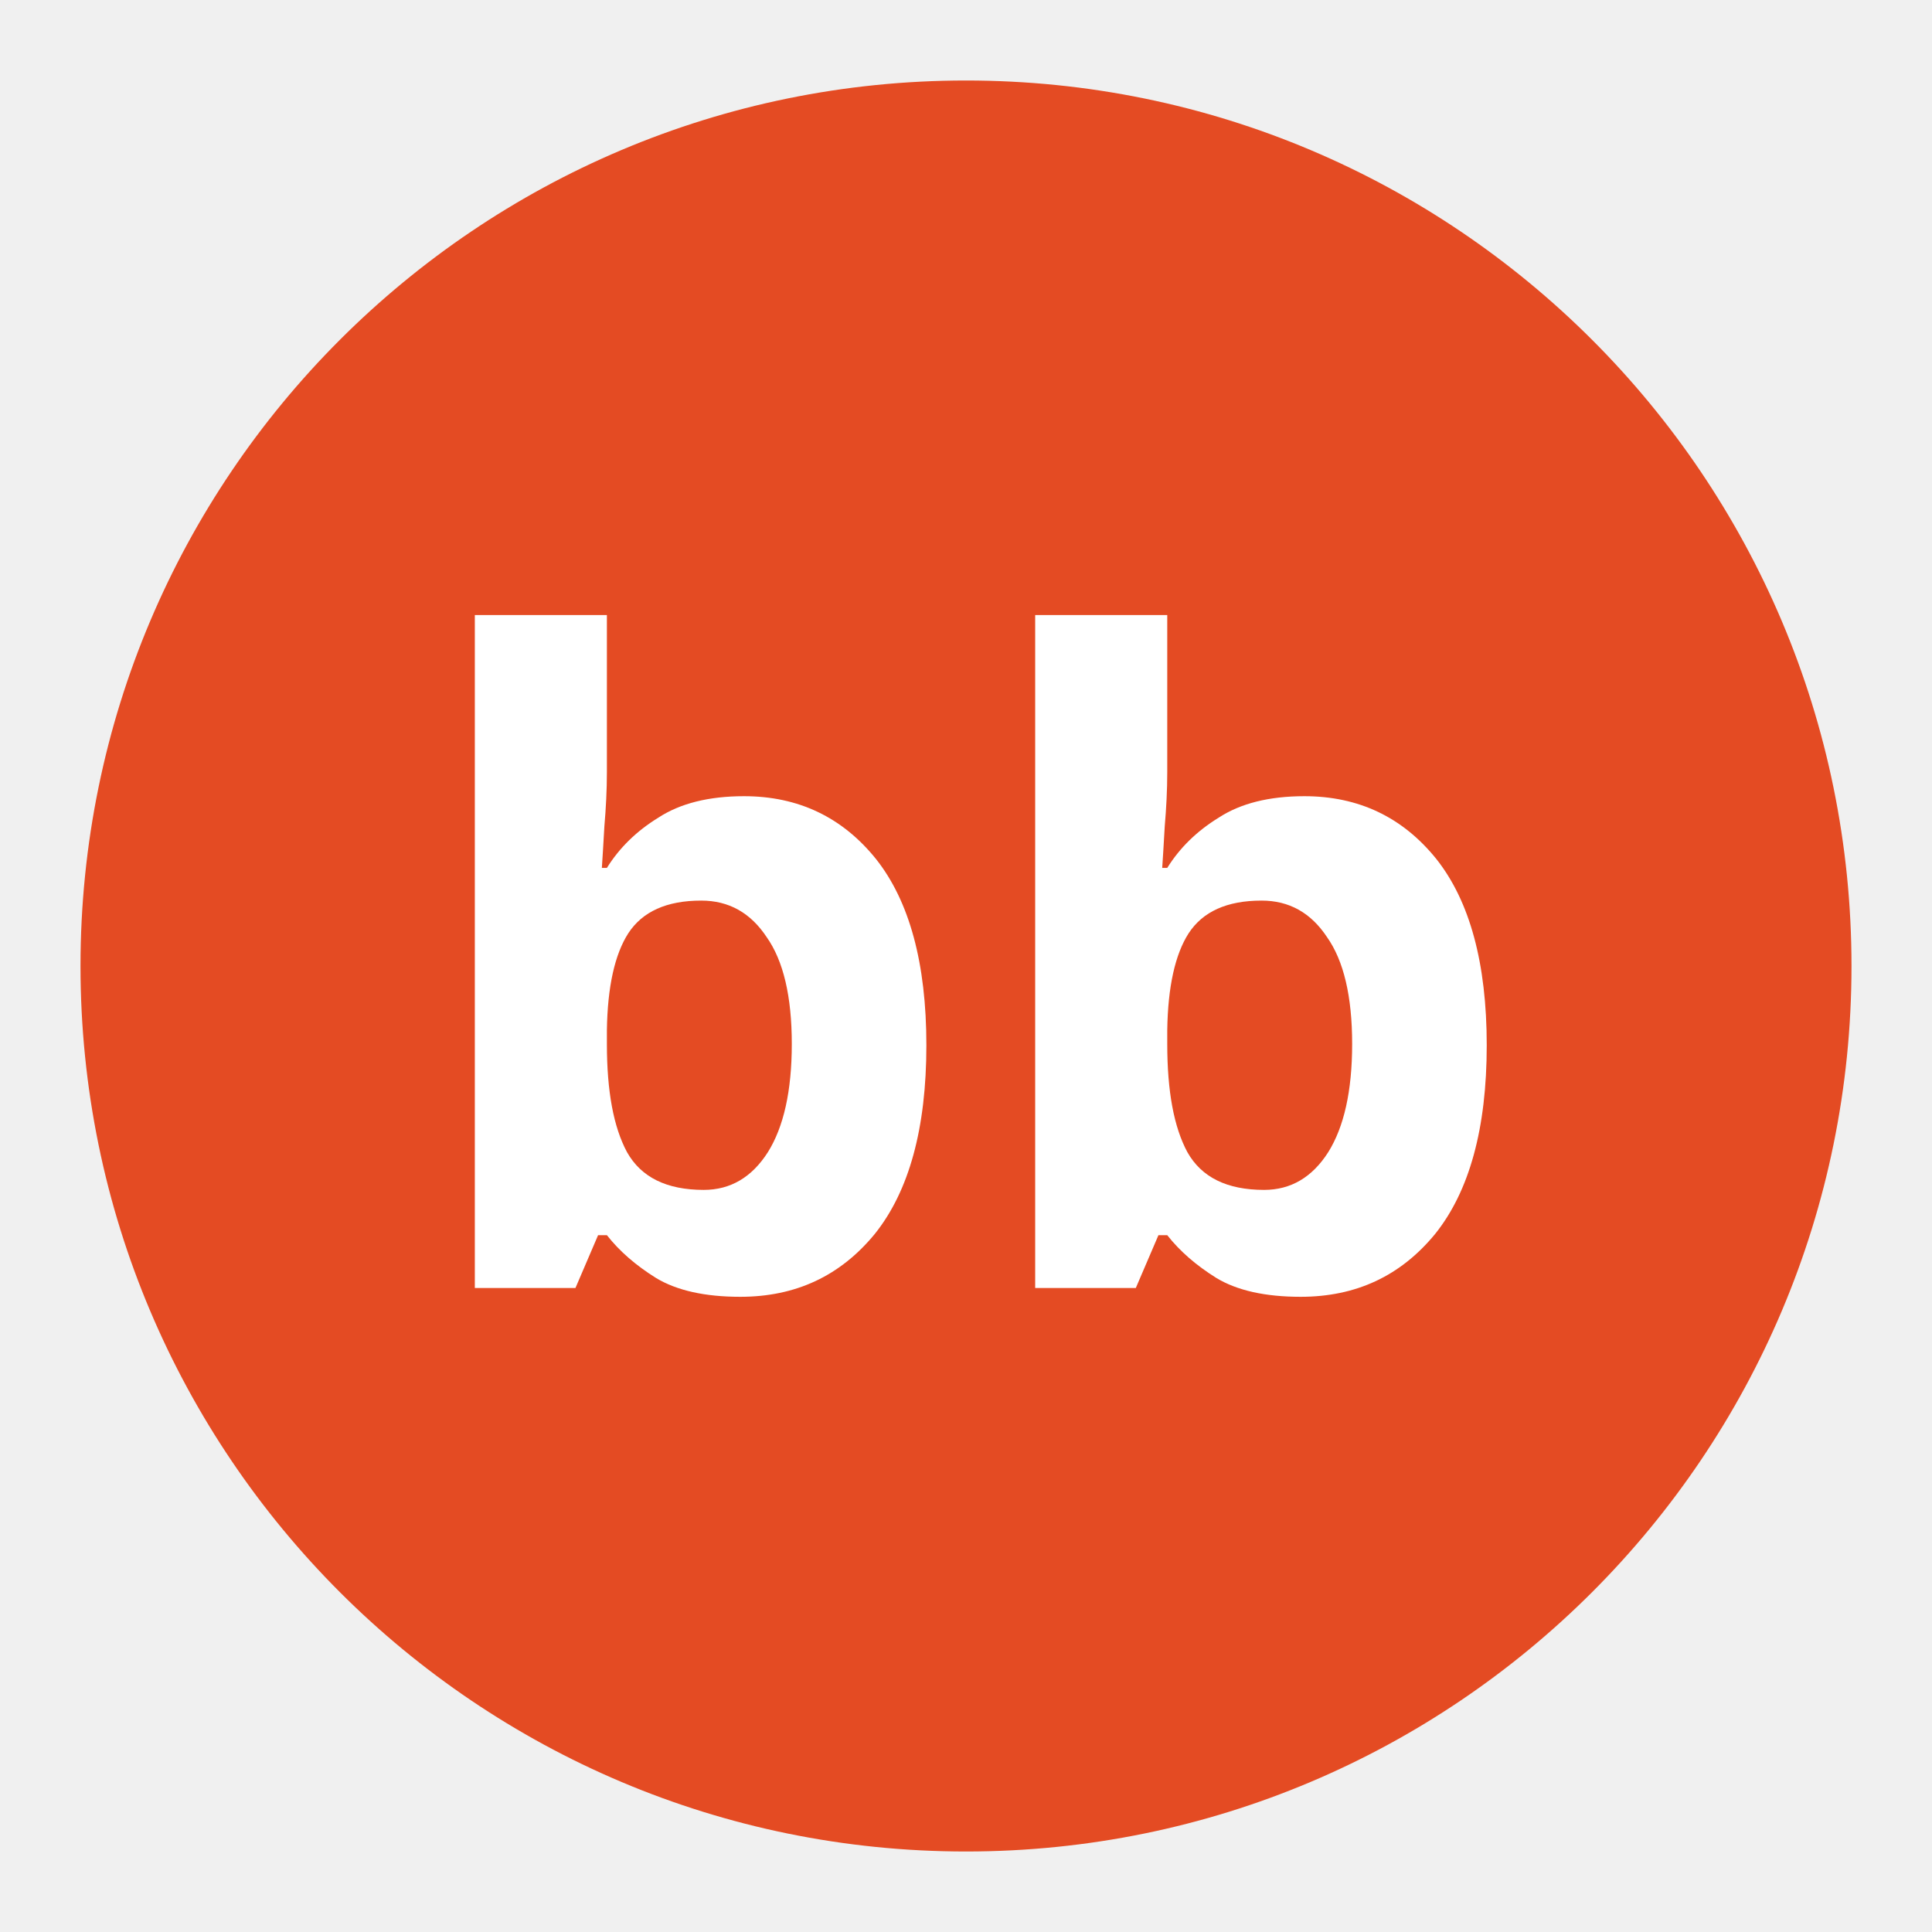
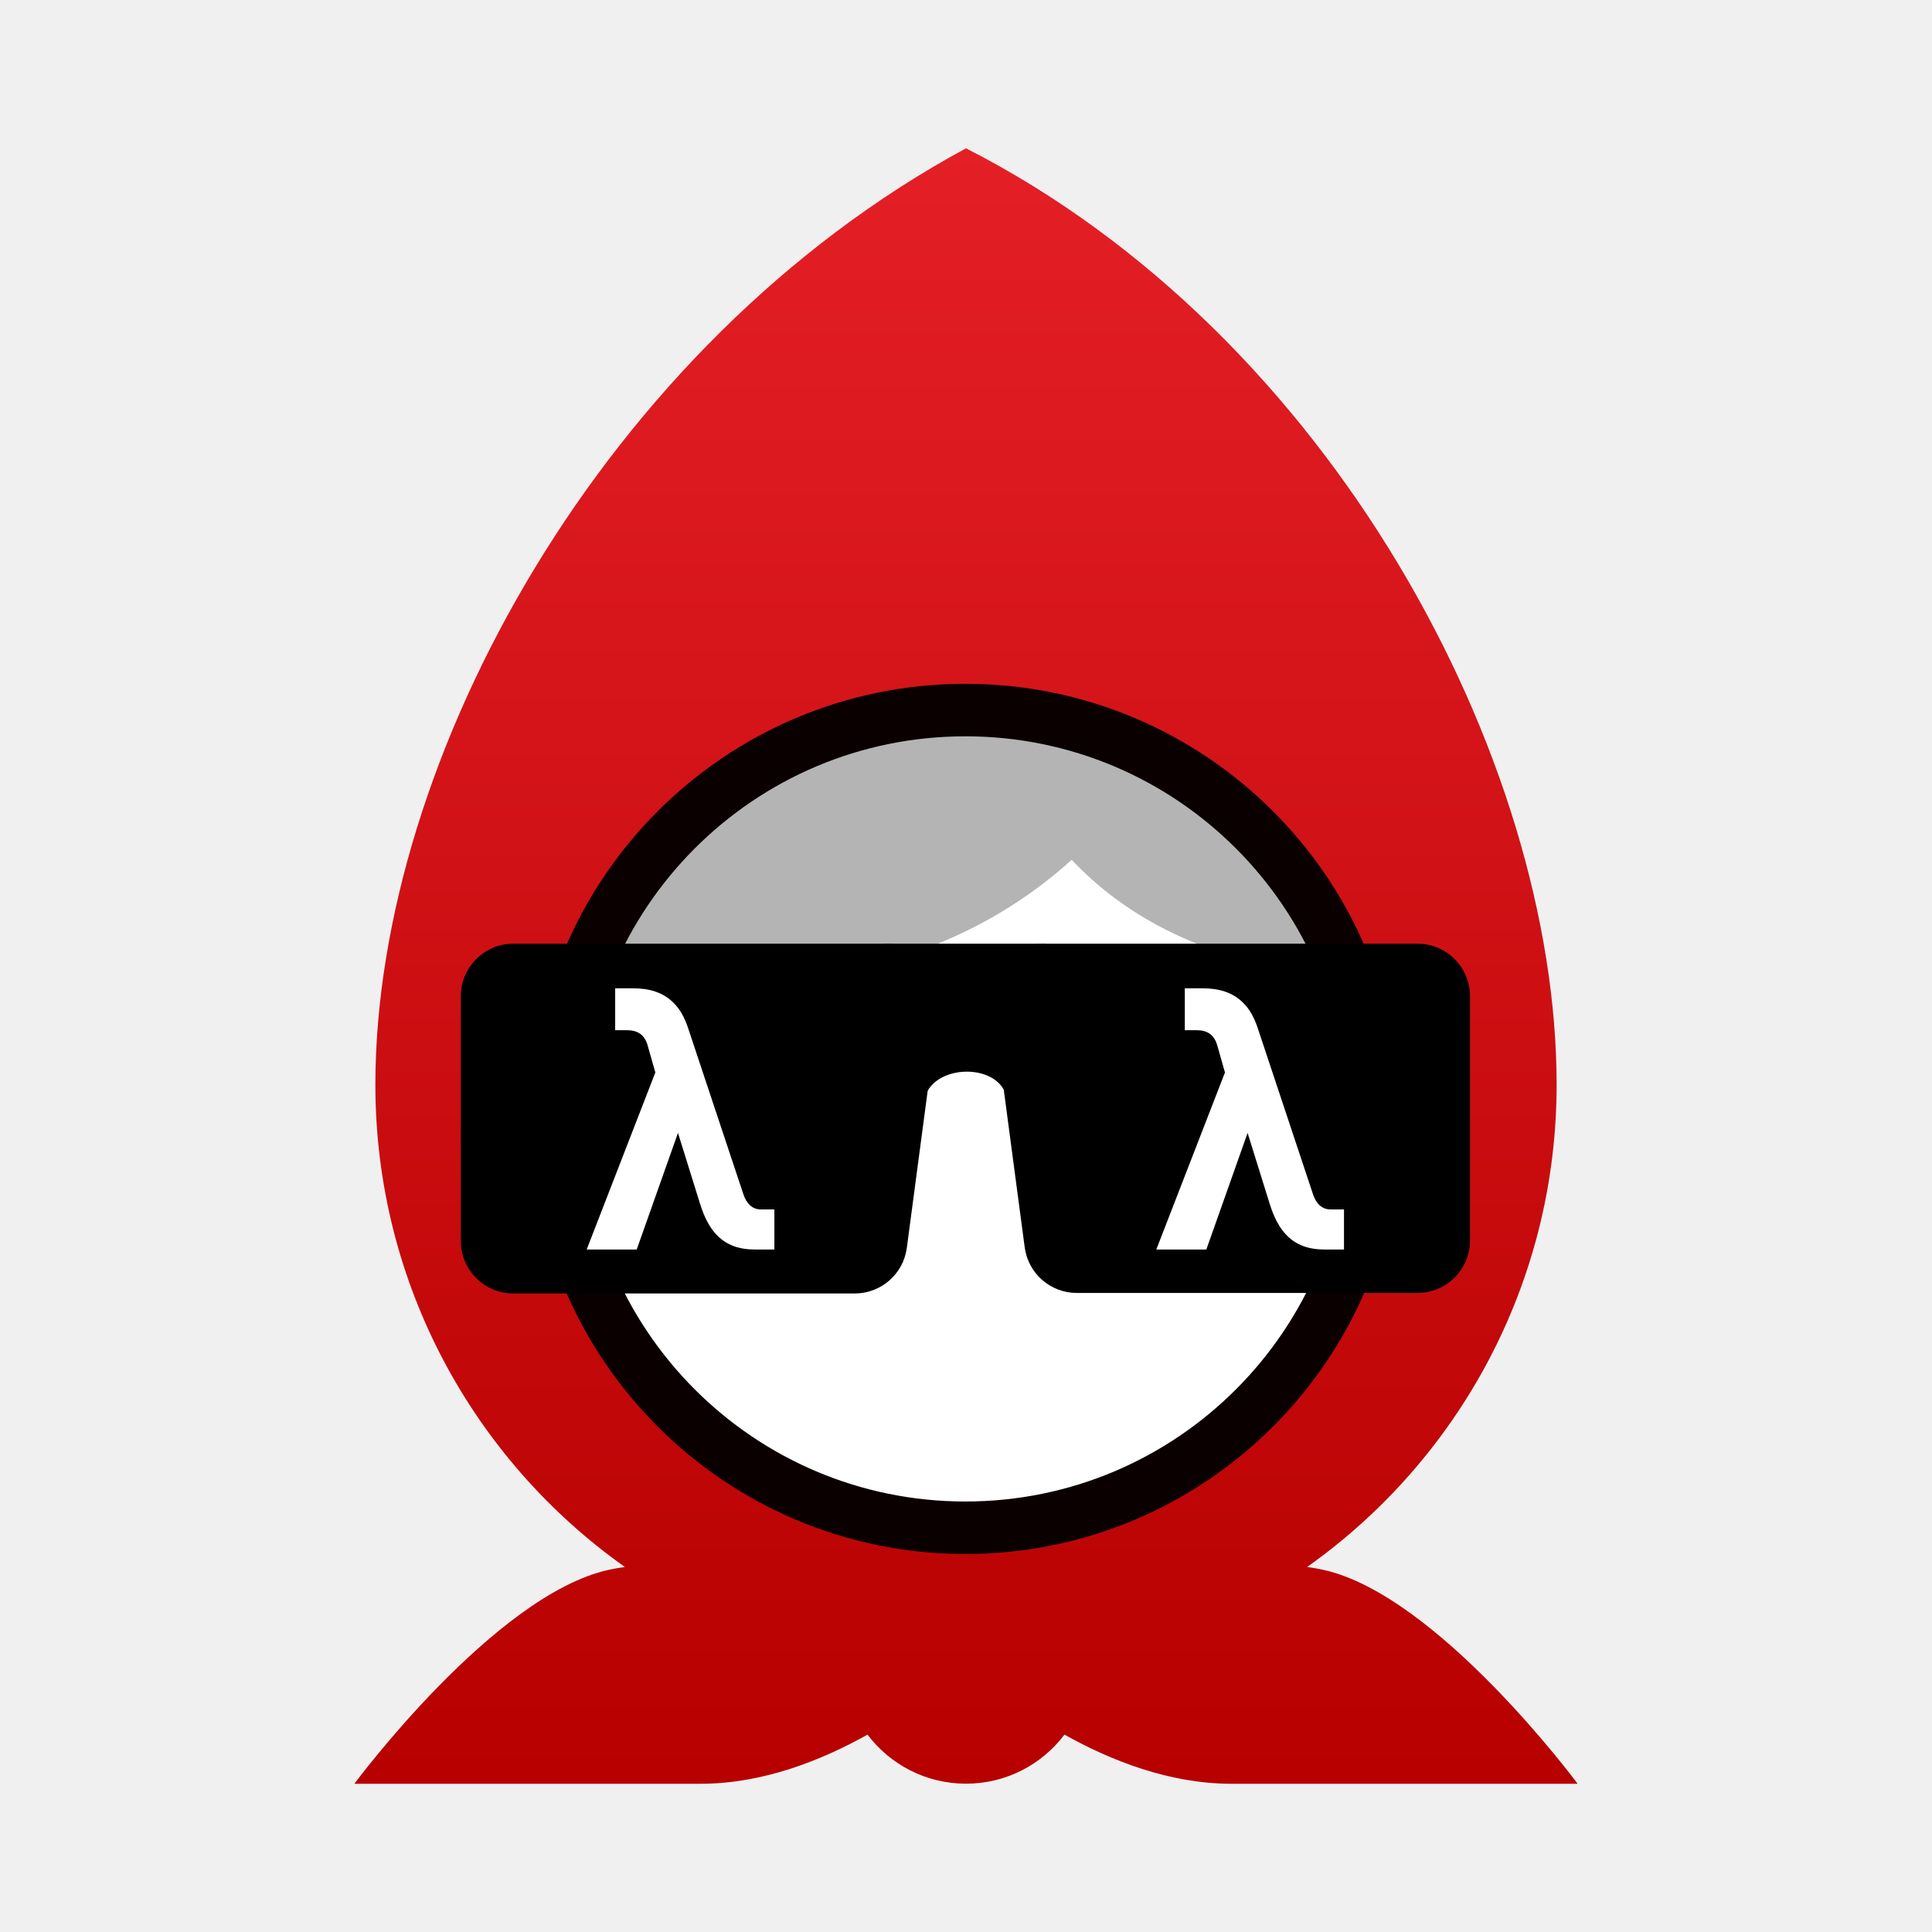
- <svg xmlns="http://www.w3.org/2000/svg" viewBox="0 0 24 24" width="24" height="24">
-   <circle cx="12" cy="12" r="11" fill="#E44B23" />
-   <text x="12" y="16" text-anchor="middle" font-size="11" font-weight="bold" fill="#fff" font-family="sans-serif">bb</text>
+ <svg xmlns="http://www.w3.org/2000/svg" width="128" height="128" viewBox="0 0 1472 1472" fill="none">
+   <path fill-rule="evenodd" clip-rule="evenodd" d="M995.911 1193.89C1110.93 1112.38 1186 978.206 1186 826.5C1186 577.972 1014 254.5 736 113C460.5 262 286 577.972 286 826.5C286 978.206 361.07 1112.38 476.089 1193.89C471.983 1194.44 467.949 1195.14 464 1196C376.611 1215.07 270 1359.05 270 1359.05H534C580.972 1359.05 625.631 1341.41 660.956 1321.62C678.115 1344.32 705.344 1359 736 1359C766.656 1359 793.885 1344.32 811.044 1321.62C846.369 1341.41 891.028 1359.05 938 1359.05H1202C1202 1359.05 1095.39 1215.07 1008 1196C1004.05 1195.14 1000.02 1194.44 995.911 1193.89Z" fill="url(#paint0_linear)" />
+   <circle cx="735.5" cy="852.5" r="311.5" fill="white" />
+   <path d="M443 750.417C662 765.866 791.382 712.388 881 579.881C881 579.881 708.293 521.649 603.244 579.881C498.55 637.916 443 750.417 443 750.417Z" fill="#B4B4B4" />
+   <path d="M1039.99 748.282C914.862 734.745 803.264 694.135 750 541C750 541 860.633 566.272 972.355 668.101C1088.39 773.857 1039.99 748.282 1039.99 748.282Z" fill="#B4B4B4" />
+   <circle cx="735.5" cy="852.5" r="311.5" stroke="#0A0000" stroke-width="40" />
+   <path d="M797 719H674L704 749V839C708.5 809.5 764.5 808.5 767.5 839L775 749L797 719Z" fill="black" />
+   <path d="M351.117 759C351.117 736.909 369.026 719 391.117 719H676.018C700.2 719 718.852 740.292 715.67 764.264L690.91 950.764C688.27 970.646 671.314 985.5 651.258 985.5H391.117C369.026 985.5 351.117 967.591 351.117 945.5V759Z" fill="black" />
+   <path d="M756.012 764.267C752.828 740.294 771.481 719 795.664 719H1080C1102.09 719 1120 736.909 1120 759V945.096C1120 967.187 1102.09 985.096 1080 985.096H820.381C800.325 985.096 783.37 970.244 780.729 950.362L756.012 764.267Z" fill="black" />
+   <path d="M1024 952V921.47H1013.71C1007.03 921.47 1002.58 916.752 1000.35 909.813L958.064 782.697C955.282 774.649 951.944 768.82 947.492 764.379C939.146 755.775 928.296 753 916.054 753H902.7V784.918H911.603C919.115 784.918 924.957 787.693 927.461 796.575L933.303 817.113L881 952H919.115L950.553 863.185L967.245 916.752C973.644 937.568 984.494 952 1008.98 952H1024Z" fill="white" />
+   <path d="M590 952V921.47H579.706C573.029 921.47 568.578 916.752 566.352 909.813L524.064 782.697C521.282 774.649 517.944 768.82 513.492 764.379C505.146 755.775 494.296 753 482.054 753H468.7V784.918H477.603C485.115 784.918 490.957 787.693 493.461 796.575L499.303 817.113L447 952H485.115L516.553 863.185L533.245 916.752C539.644 937.568 550.494 952 574.977 952H590Z" fill="white" />
+   <defs>
+     <linearGradient id="paint0_linear" x1="752" y1="113" x2="752" y2="1359.52" gradientUnits="userSpaceOnUse">
+       <stop stop-color="#E41F26" />
+       <stop offset="1" stop-color="#B70000" />
+     </linearGradient>
+   </defs>
</svg>
